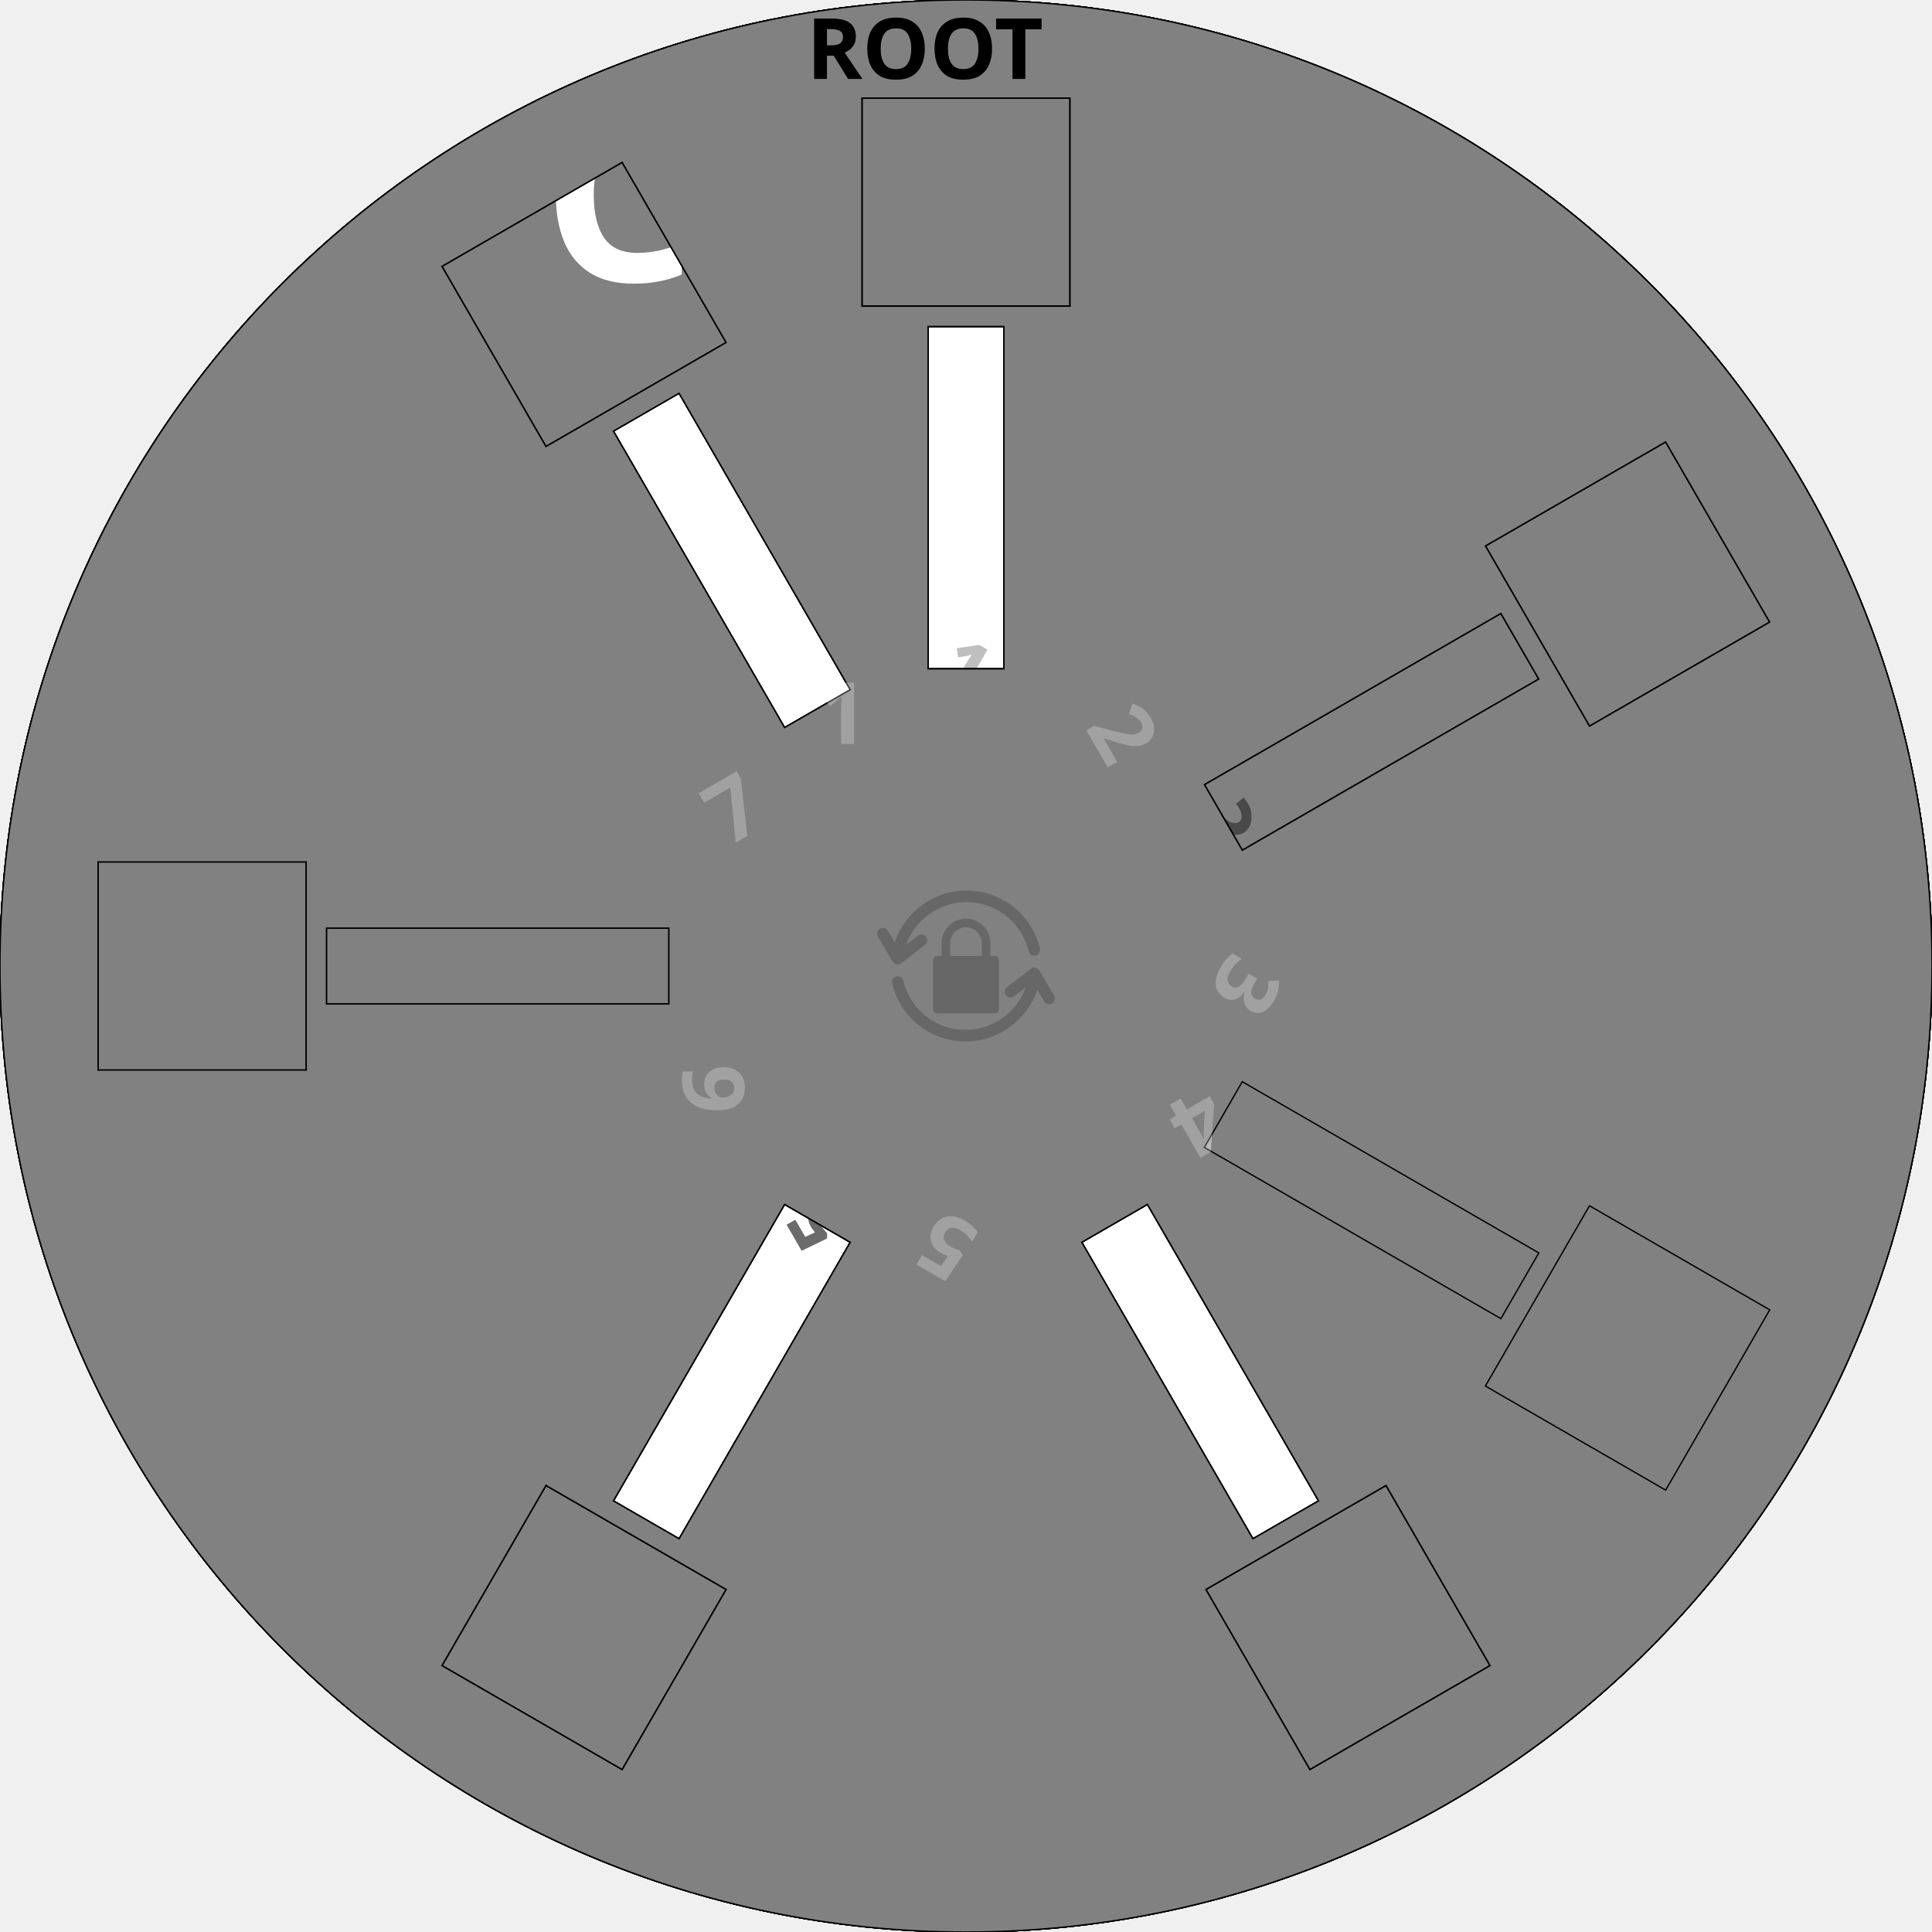
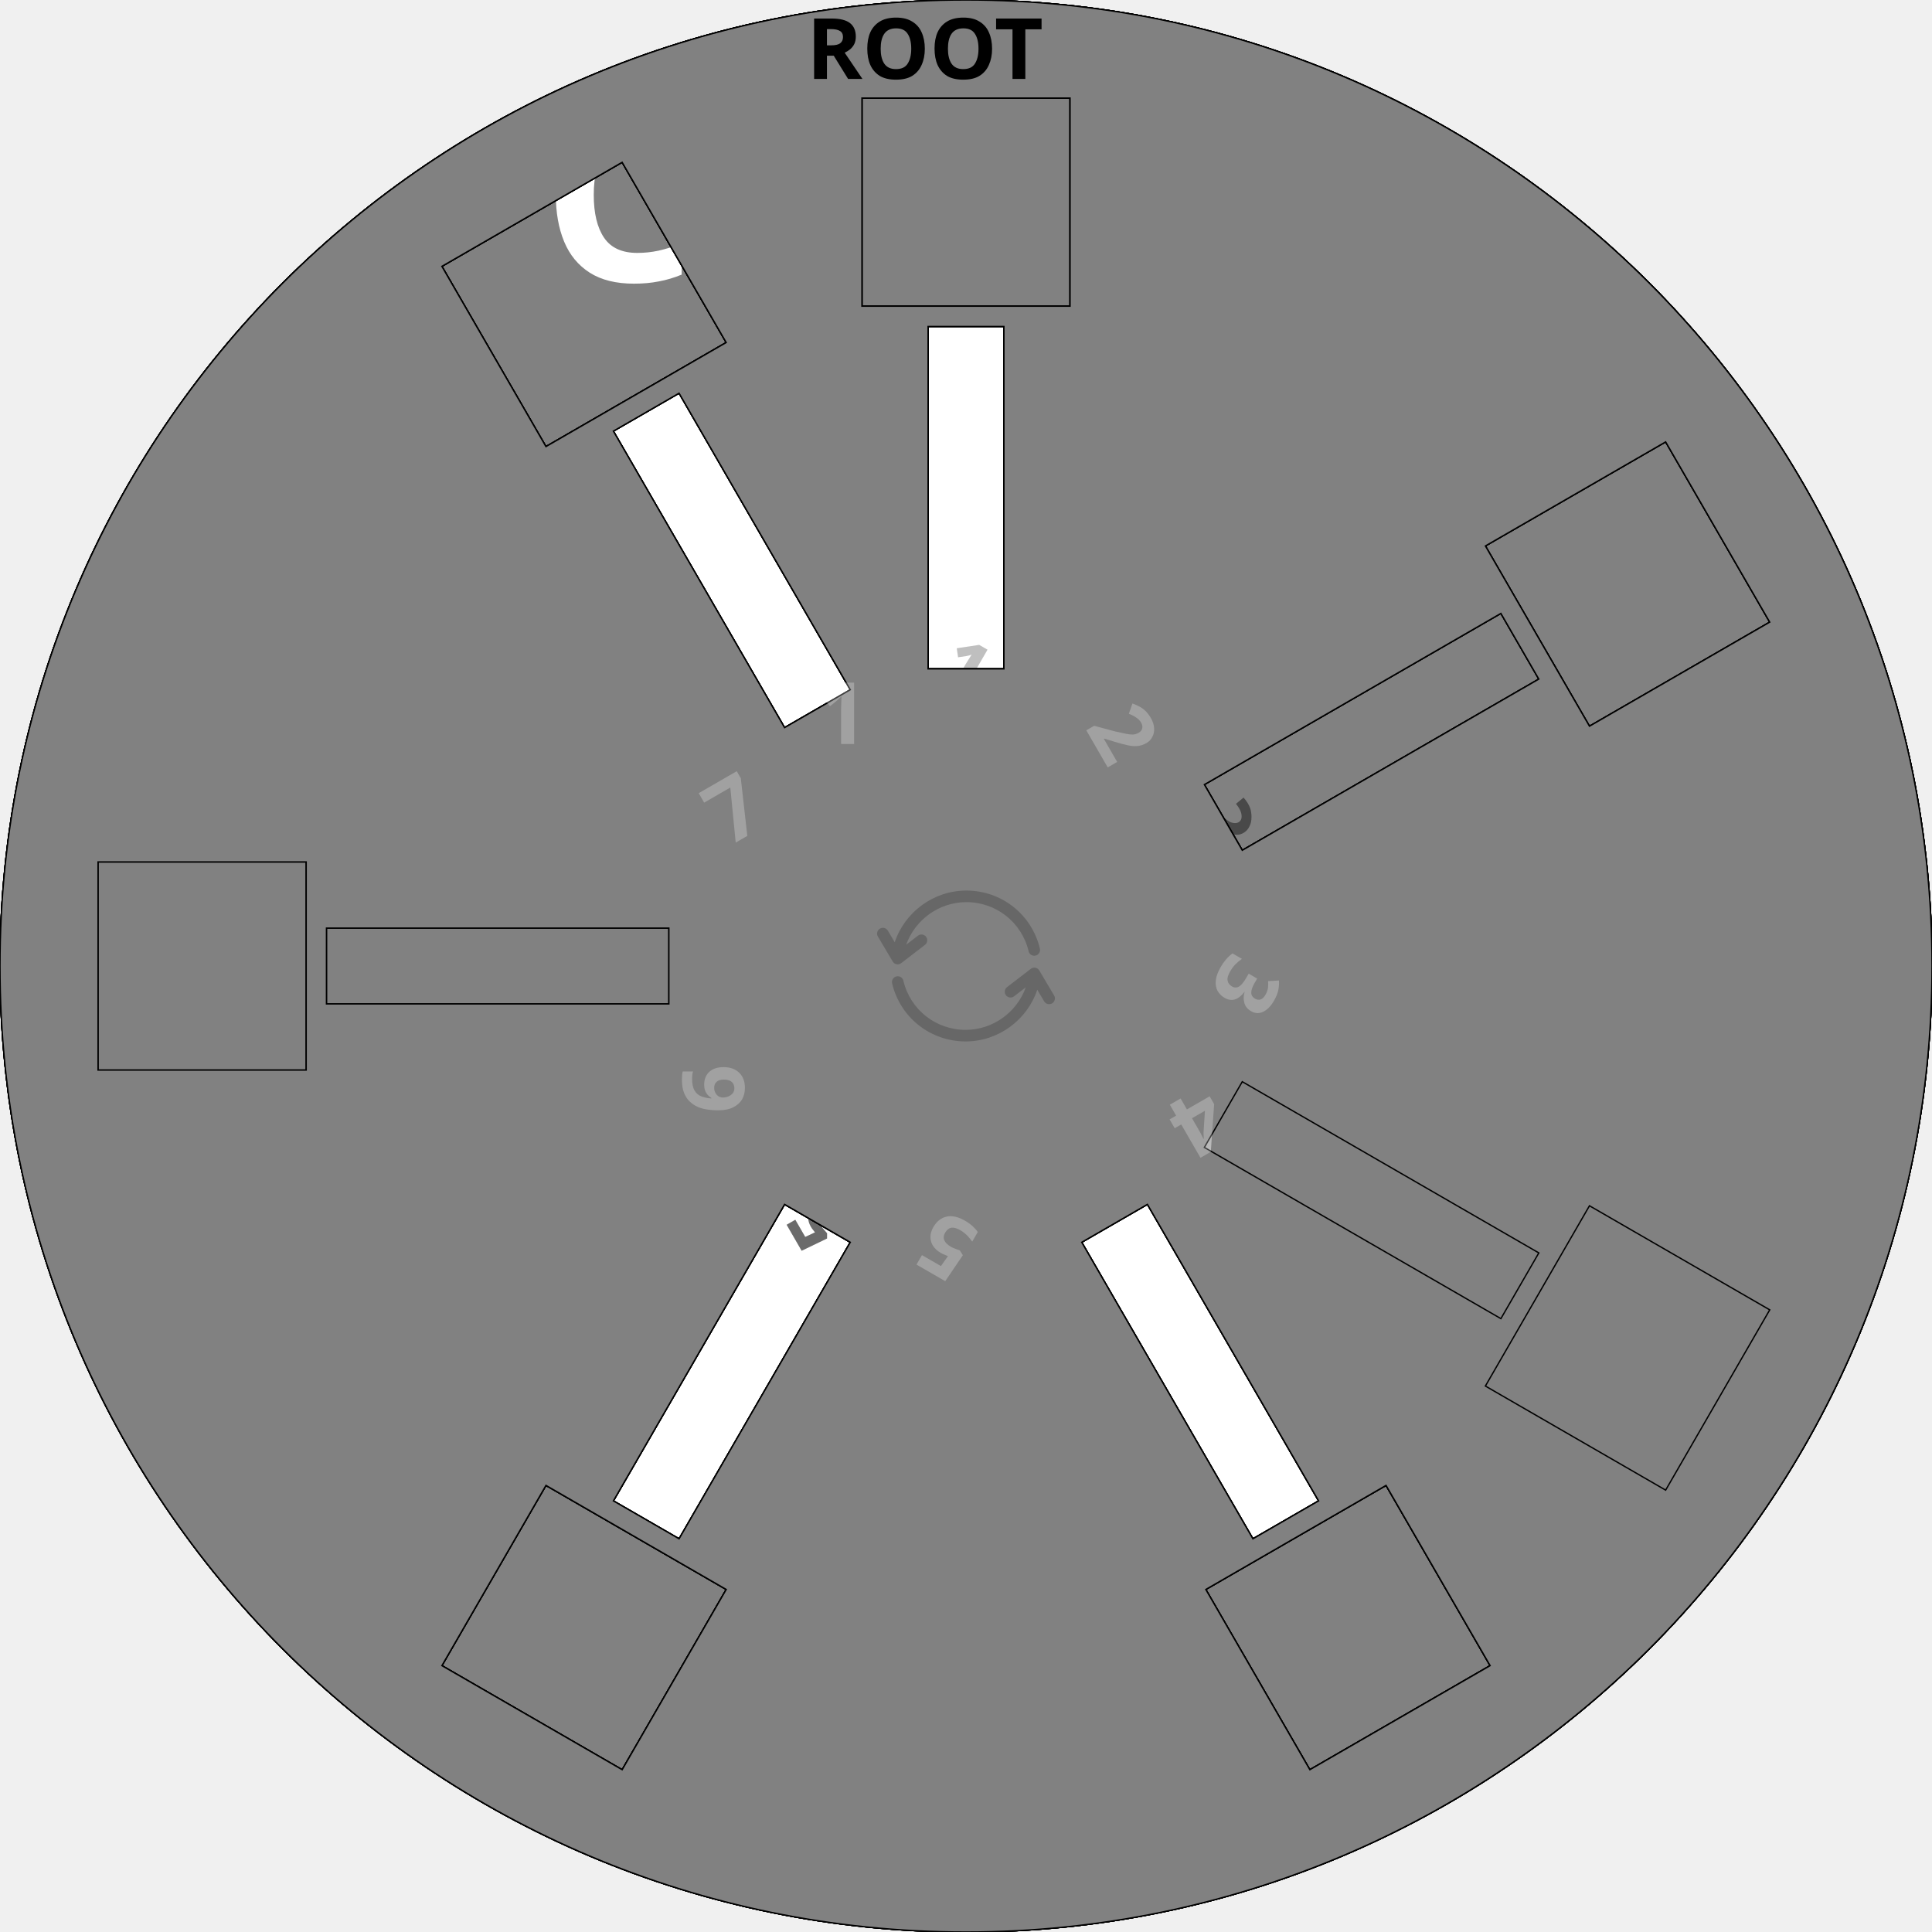
<svg xmlns="http://www.w3.org/2000/svg" width="158.75mm" height="158.75mm" viewBox="0 0 160 160" version="1.1" id="svg1">
  <defs id="defs1">
    <style>
        @keyframes touch_anim {
            0%   { opacity: 1; }
            100% { opacity: 0; }
        }
        .touchanim:hover{
            animation-name: touch_anim;
            animation-duration: 500ms;
        }
        #lockRotation{
-             transition: opacity 500ms;
+             transition: opacity 500ms, transform 500ms;
        }
     </style>
  </defs>
  <g id="noteCircle" transform="translate(80, 80)" style="display:inline">
    <g id="noteCircle_base" style="display:inline">
      <circle id="circle1" cx="0" cy="0" r="80" style="fill:#818181;fill-opacity:1;stroke:#000000;stroke-width:0.11" />
      <g id="note_names">
        <g id="note1">
          <rect style="fill:#ffffff;fill-opacity:1;stroke:#ffffff;stroke-width:0.1;stroke-opacity:1" id="rect1" width="6.283" height="28.358" x="-3.142" y="-52.964" />
          <text xml:space="preserve" style="font-weight:bold;font-size:20px;line-height:10px;font-family:'Book Antiqua';text-align:center;text-anchor:middle;opacity:1;fill:#ffffff;fill-opacity:1;stroke-width:0.3" x="-0.118" y="-56.714" id="text1">
            <tspan id="tspan3" style="font-style:normal;font-variant:normal;font-weight:bold;font-stretch:normal;font-size:20.161px;font-family:'Book Antiqua';-inkscape-font-specification:'Book Antiqua, Bold';font-variant-ligatures:none;font-variant-caps:normal;font-variant-numeric:normal;font-variant-east-asian:normal;fill:#ffffff;fill-opacity:1;stroke-width:0.265;stroke-dasharray:none" x="-0.118" y="-56.714">C</tspan>
          </text>
        </g>
        <g id="note2" transform="rotate(30)">
          <rect style="fill:#000000;fill-opacity:1;stroke:#000000;stroke-width:0.1;stroke-opacity:1" id="rect2" width="6.283" height="28.358" x="-3.142" y="-52.964" />
          <text xml:space="preserve" style="font-weight:bold;font-size:8.5px;line-height:10px;font-family:'Book Antiqua';text-align:center;text-anchor:middle;opacity:1;fill:#000000;fill-opacity:1;stroke-width:0.3" x="0.461" y="-65.768" id="text2">
            <tspan id="tspan31" x="0.461" y="-65.768">C♯</tspan>
            <tspan id="tspan30" x="0.461" y="-55.255">D♭</tspan>
          </text>
        </g>
        <g id="note3" transform="rotate(60)">
          <rect style="fill:#ffffff;fill-opacity:1;stroke:#ffffff;stroke-width:0.1;stroke-opacity:1" id="rect3" width="6.283" height="28.358" x="-3.142" y="-52.964" />
          <text xml:space="preserve" style="font-weight:bold;font-size:20px;line-height:10px;font-family:'Book Antiqua';text-align:center;text-anchor:middle;opacity:1;fill:#ffffff;fill-opacity:1;stroke-width:0.3" x="-0.118" y="-56.714" id="text3">
            <tspan id="tspan33" style="font-style:normal;font-variant:normal;font-weight:bold;font-stretch:normal;font-size:20.161px;font-family:'Book Antiqua';-inkscape-font-specification:'Book Antiqua, Bold';font-variant-ligatures:none;font-variant-caps:normal;font-variant-numeric:normal;font-variant-east-asian:normal;fill:#ffffff;fill-opacity:1;stroke-width:0.265;stroke-dasharray:none" x="-0.118" y="-56.714">D</tspan>
          </text>
        </g>
        <g id="note4" transform="rotate(90)">
          <rect style="fill:#000000;fill-opacity:1;stroke:#000000;stroke-width:0.1;stroke-opacity:1" id="rect4" width="6.283" height="28.358" x="-3.142" y="-52.964" />
          <text xml:space="preserve" style="font-weight:bold;font-size:8.5px;line-height:10px;font-family:'Book Antiqua';text-align:center;text-anchor:middle;opacity:1;fill:#000000;fill-opacity:1;stroke-width:0.3" x="0.461" y="-65.768" id="text4">
            <tspan id="tspan34" x="0.461" y="-65.768">D♯</tspan>
            <tspan id="tspan35" x="0.461" y="-55.255">E♭</tspan>
          </text>
        </g>
        <g id="note5" transform="rotate(120)">
          <rect style="fill:#ffffff;fill-opacity:1;stroke:#ffffff;stroke-width:0.1;stroke-opacity:1" id="rect5" width="6.283" height="28.358" x="-3.142" y="-52.964" />
          <text xml:space="preserve" style="font-weight:bold;font-size:20px;line-height:10px;font-family:'Book Antiqua';text-align:center;text-anchor:middle;opacity:1;fill:#ffffff;fill-opacity:1;stroke-width:0.3" x="-0.118" y="-56.714" id="text5">
            <tspan id="tspan37" style="font-style:normal;font-variant:normal;font-weight:bold;font-stretch:normal;font-size:20.161px;font-family:'Book Antiqua';-inkscape-font-specification:'Book Antiqua, Bold';font-variant-ligatures:none;font-variant-caps:normal;font-variant-numeric:normal;font-variant-east-asian:normal;fill:#ffffff;fill-opacity:1;stroke-width:0.265;stroke-dasharray:none" x="-0.118" y="-56.714">E</tspan>
          </text>
        </g>
        <g id="note6" transform="rotate(150)">
          <rect style="fill:#ffffff;fill-opacity:1;stroke:#ffffff;stroke-width:0.1;stroke-opacity:1" id="rect6" width="6.283" height="28.358" x="-3.142" y="-52.964" />
          <text xml:space="preserve" style="font-weight:bold;font-size:20px;line-height:10px;font-family:'Book Antiqua';text-align:center;text-anchor:middle;opacity:1;fill:#ffffff;fill-opacity:1;stroke-width:0.3" x="-0.118" y="-56.714" id="text6">
            <tspan id="tspan48" x="-0.118" y="-56.714">F</tspan>
          </text>
        </g>
        <g id="note7" transform="scale(-1)">
          <rect style="fill:#000000;fill-opacity:1;stroke:#000000;stroke-width:0.1;stroke-opacity:1" id="rect7" width="6.283" height="28.358" x="-3.142" y="-52.964" />
          <text xml:space="preserve" style="font-weight:bold;font-size:8.5px;line-height:10px;font-family:'Book Antiqua';text-align:center;text-anchor:middle;opacity:1;fill:#000000;fill-opacity:1;stroke-width:0.3" x="0.461" y="-65.768" id="text7">
            <tspan id="tspan38" x="0.461" y="-65.768">F♯</tspan>
            <tspan id="tspan39" x="0.461" y="-55.255">G♭</tspan>
          </text>
        </g>
        <g id="note8" transform="rotate(-150)">
          <rect style="fill:#ffffff;fill-opacity:1;stroke:#ffffff;stroke-width:0.1;stroke-opacity:1" id="rect8" width="6.283" height="28.358" x="-3.142" y="-52.964" />
          <text xml:space="preserve" style="font-weight:bold;font-size:20px;line-height:10px;font-family:'Book Antiqua';text-align:center;text-anchor:middle;opacity:1;fill:#ffffff;fill-opacity:1;stroke-width:0.3" x="-0.118" y="-56.714" id="text8">
            <tspan id="tspan41" style="font-style:normal;font-variant:normal;font-weight:bold;font-stretch:normal;font-size:20.161px;font-family:'Book Antiqua';-inkscape-font-specification:'Book Antiqua, Bold';font-variant-ligatures:none;font-variant-caps:normal;font-variant-numeric:normal;font-variant-east-asian:normal;fill:#ffffff;fill-opacity:1;stroke-width:0.265;stroke-dasharray:none" x="-0.118" y="-56.714">G</tspan>
          </text>
        </g>
        <g id="note9" transform="rotate(-120)">
          <rect style="fill:#000000;fill-opacity:1;stroke:#000000;stroke-width:0.1;stroke-opacity:1" id="rect9" width="6.283" height="28.358" x="-3.142" y="-52.964" />
          <text xml:space="preserve" style="font-weight:bold;font-size:8.5px;line-height:10px;font-family:'Book Antiqua';text-align:center;text-anchor:middle;opacity:1;fill:#000000;fill-opacity:1;stroke-width:0.3" x="0.461" y="-65.768" id="text9">
            <tspan id="tspan42" x="0.461" y="-65.768">G♯</tspan>
            <tspan id="tspan43" x="0.461" y="-55.255">A♭</tspan>
          </text>
        </g>
        <g id="note10" transform="rotate(-90)">
          <rect style="fill:#ffffff;fill-opacity:1;stroke:#ffffff;stroke-width:0.1;stroke-opacity:1" id="rect10" width="6.283" height="28.358" x="-3.142" y="-52.964" />
          <text xml:space="preserve" style="font-weight:bold;font-size:20px;line-height:10px;font-family:'Book Antiqua';text-align:center;text-anchor:middle;opacity:1;fill:#ffffff;fill-opacity:1;stroke-width:0.3" x="-0.118" y="-56.714" id="text10">
            <tspan id="tspan44" style="font-style:normal;font-variant:normal;font-weight:bold;font-stretch:normal;font-size:20.161px;font-family:'Book Antiqua';-inkscape-font-specification:'Book Antiqua, Bold';font-variant-ligatures:none;font-variant-caps:normal;font-variant-numeric:normal;font-variant-east-asian:normal;fill:#ffffff;fill-opacity:1;stroke-width:0.265;stroke-dasharray:none" x="-0.118" y="-56.714">A</tspan>
          </text>
        </g>
        <g id="note11" transform="rotate(-60)">
          <rect style="fill:#000000;fill-opacity:1;stroke:#000000;stroke-width:0.1;stroke-opacity:1" id="rect11" width="6.283" height="28.358" x="-3.142" y="-52.964" />
          <text xml:space="preserve" style="font-weight:bold;font-size:8.5px;line-height:10px;font-family:'Book Antiqua';text-align:center;text-anchor:middle;opacity:1;fill:#000000;fill-opacity:1;stroke-width:0.3" x="0.461" y="-65.768" id="text11">
            <tspan id="tspan45" x="0.461" y="-65.768">A♯</tspan>
            <tspan id="tspan46" x="0.461" y="-55.255">B♭</tspan>
          </text>
        </g>
        <g id="note12" transform="rotate(-30)" style="mix-blend-mode:normal">
          <rect style="fill:#ffffff;fill-opacity:1;stroke:#ffffff;stroke-width:0.1;stroke-opacity:1" id="rect12" width="6.283" height="28.358" x="-3.142" y="-52.964" />
          <text xml:space="preserve" style="font-weight:bold;font-size:20px;line-height:10px;font-family:'Book Antiqua';text-align:center;text-anchor:middle;opacity:1;fill:#ffffff;fill-opacity:1;stroke-width:0.3" x="-0.118" y="-56.714" id="text12">
            <tspan id="tspan47" style="font-style:normal;font-variant:normal;font-weight:bold;font-stretch:normal;font-size:20.161px;font-family:'Book Antiqua';-inkscape-font-specification:'Book Antiqua, Bold';font-variant-ligatures:none;font-variant-caps:normal;font-variant-numeric:normal;font-variant-east-asian:normal;fill:#ffffff;fill-opacity:1;stroke-width:0.265;stroke-dasharray:none" x="-0.118" y="-56.714">B</tspan>
          </text>
        </g>
      </g>
    </g>
    <g id="touch" style="display:inline;opacity:1;mix-blend-mode:normal">
      <rect class="touchanim" style="opacity:0;fill:#000000;fill-opacity:0.2;stroke:#000000;stroke-width:0.098;stroke-opacity:1" id="touch12" width="8.5" height="47" x="-8.5" y="-72" />
      <rect class="touchanim" style="fill:#000000;fill-opacity:0.2;stroke:#000000;stroke-width:0.142;stroke-opacity:1;opacity:0" id="touch00" width="8.5" height="47" x="0" y="-72" />
      <rect class="touchanim" style="fill:#000000;fill-opacity:0.2;stroke:#000000;stroke-width:0.142;stroke-opacity:1;opacity:0" id="touch01" width="17" height="47" x="-8.62" y="-71.883" transform="rotate(30)" />
      <rect class="touchanim" style="fill:#000000;fill-opacity:0.2;stroke:#000000;stroke-width:0.142;stroke-opacity:1;opacity:0" id="touch02" width="17" height="47" x="-8.62" y="-71.883" transform="rotate(60)" />
      <rect class="touchanim" style="fill:#000000;fill-opacity:0.2;stroke:#000000;stroke-width:0.142;stroke-opacity:1;opacity:0" id="touch03" width="17" height="47" x="-8.62" y="-71.882" transform="rotate(90)" />
      <rect class="touchanim" style="fill:#000000;fill-opacity:0.2;stroke:#000000;stroke-width:0.142;stroke-opacity:1;opacity:0" id="touch04" width="17" height="47" x="-8.62" y="-71.882" transform="rotate(120)" />
      <rect class="touchanim" style="fill:#000000;fill-opacity:0.2;stroke:#000000;stroke-width:0.142;stroke-opacity:1;opacity:0" id="touch05" width="17" height="47" x="-8.62" y="-71.882" transform="rotate(150)" />
      <rect class="touchanim" style="fill:#000000;fill-opacity:0.2;stroke:#000000;stroke-width:0.142;stroke-opacity:1;opacity:0" id="touch06" width="17" height="47" x="-8.62" y="-71.882" transform="scale(-1)" />
      <rect class="touchanim" style="fill:#000000;fill-opacity:0.2;stroke:#000000;stroke-width:0.142;stroke-opacity:1;opacity:0" id="touch07" width="17" height="47" x="-8.62" y="-71.882" transform="rotate(-150)" />
      <rect class="touchanim" style="fill:#000000;fill-opacity:0.2;stroke:#000000;stroke-width:0.142;stroke-opacity:1;opacity:0" id="touch08" width="17" height="47" x="-8.62" y="-71.882" transform="rotate(-120)" />
      <rect class="touchanim" style="fill:#000000;fill-opacity:0.2;stroke:#000000;stroke-width:0.142;stroke-opacity:1;opacity:0" id="touch09" width="17" height="47" x="-8.62" y="-71.882" transform="rotate(-90)" />
      <rect class="touchanim" style="fill:#000000;fill-opacity:0.2;stroke:#000000;stroke-width:0.142;stroke-opacity:1;opacity:0" id="touch10" width="17" height="47" x="-8.62" y="-71.883" transform="rotate(-60)" />
      <rect class="touchanim" style="fill:#000000;fill-opacity:0.2;stroke:#000000;stroke-width:0.142;stroke-opacity:1;opacity:0" id="touch11" width="17" height="47" x="-8.62" y="-71.883" transform="rotate(-30)" />
    </g>
    <g id="allModes" style="display:inline">
      <g id="doubleHarmonic" style="display:inline">
        <path id="doubleHarmonicCircle" style="display:inline;fill:#818181;fill-opacity:1;stroke:#000000;stroke-width:0.11" d="M 0,-80 A 80,80 0 0 0 -80,0 80,80 0 0 0 0,80 80,80 0 0 0 80,0 80,80 0 0 0 0,-80 Z m -8.62,8.117 h 17.239 v 17.239 h -17.239 z m 37.096,5.321 14.93,8.62 -8.62,14.929 -14.929,-8.62 z m -56.953,5.16e-4 8.619,14.929 -14.929,8.62 -8.62,-14.93 z m 25.335,13.598 h 6.283 v 28.357 h -6.283 z m -20.62,5.525 14.179,24.559 -5.442,3.141 -14.179,-24.558 z m 47.523,0 5.442,3.142 -14.179,24.558 -5.442,-3.141 z m -46.642,57.021 3.141,5.442 -24.558,14.179 -3.142,-5.442 z m 45.761,0 24.559,14.179 -3.142,5.442 -24.558,-14.179 z m -37.904,10.156 5.442,3.141 -14.179,24.559 -5.442,-3.142 z m 30.048,0 14.179,24.558 L 23.761,47.439 9.582,22.88 Z M 51.633,19.856 66.562,28.476 57.942,43.405 43.013,34.786 Z m -103.264,10e-4 8.62,14.929 -14.929,8.62 -8.62,-14.929 z m 16.846,23.155 14.929,8.62 -8.619,14.929 -14.93,-8.619 z m 69.572,0 8.62,14.929 -14.93,8.62 -8.619,-14.929 z" />
        <g id="doubleHarmonicIntervals" style="display:inline;opacity:0.25">
          <text xml:space="preserve" style="font-weight:bold;font-size:7.111px;line-height:1.25;font-family:'Book Antiqua';-inkscape-font-specification:'Book Antiqua, Bold';font-variant-ligatures:none;text-align:center;text-anchor:middle;display:inline;fill:#ffffff;fill-opacity:1;stroke-width:0.267" x="0" y="-18.386" id="text77">
            <tspan style="font-size:7.111px;fill:#ffffff;fill-opacity:1;stroke-width:0.267" x="0" y="-18.386" id="tspan77">1</tspan>
          </text>
          <text xml:space="preserve" style="font-weight:bold;font-size:7.111px;line-height:1.25;font-family:'Book Antiqua';-inkscape-font-specification:'Book Antiqua, Bold';font-variant-ligatures:none;text-align:center;text-anchor:middle;display:inline;fill:#ffffff;fill-opacity:1;stroke-width:0.267" x="0" y="-18.386" id="text79" transform="rotate(150)">
            <tspan style="font-size:7.111px;fill:#ffffff;fill-opacity:1;stroke-width:0.267" x="0" y="-18.386" id="tspan79">4</tspan>
          </text>
          <text xml:space="preserve" style="font-weight:bold;font-size:7.111px;line-height:1.25;font-family:'Book Antiqua';-inkscape-font-specification:'Book Antiqua, Bold';font-variant-ligatures:none;text-align:center;text-anchor:middle;display:inline;fill:#ffffff;fill-opacity:1;stroke-width:0.267" x="0" y="-18.386" id="text80" transform="rotate(-150)">
            <tspan style="font-size:7.111px;fill:#ffffff;fill-opacity:1;stroke-width:0.267" x="0" y="-18.386" id="tspan80">5</tspan>
          </text>
          <text xml:space="preserve" style="font-weight:bold;font-size:7.111px;line-height:1.25;font-family:'Book Antiqua';-inkscape-font-specification:'Book Antiqua, Bold';font-variant-ligatures:none;text-align:center;text-anchor:middle;display:inline;fill:#ffffff;fill-opacity:1;stroke-width:0.267" x="0" y="-18.386" id="text81" transform="rotate(-30)">
            <tspan style="font-size:7.111px;fill:#ffffff;fill-opacity:1;stroke-width:0.267" x="0" y="-18.386" id="tspan81">7</tspan>
          </text>
          <text xml:space="preserve" style="font-weight:bold;font-size:6.4px;line-height:1;font-family:'Book Antiqua';-inkscape-font-specification:'Book Antiqua, Bold';font-variant-ligatures:none;text-align:center;text-anchor:middle;display:inline;fill:#000000;fill-opacity:1;stroke-width:0.267" x="0" y="-19" id="text83" transform="rotate(-120)">
            <tspan style="font-size:6.4px;line-height:1;fill:#000000;fill-opacity:1;stroke-width:0.267" x="0" y="-19" id="tspan82">5♯</tspan>
            <tspan style="font-size:6.4px;line-height:1;fill:#000000;fill-opacity:1;stroke-width:0.267" x="4.1094609e-08" y="-12.214" id="tspan83">♭6</tspan>
          </text>
          <text xml:space="preserve" style="font-weight:bold;font-size:7.111px;line-height:1.25;font-family:'Book Antiqua';-inkscape-font-specification:'Book Antiqua, Bold';font-variant-ligatures:none;text-align:center;text-anchor:middle;display:inline;fill:#ffffff;fill-opacity:1;stroke-width:0.267" x="0" y="-18.386" id="text84" transform="rotate(120)">
            <tspan style="font-size:7.111px;fill:#ffffff;fill-opacity:1;stroke-width:0.267" x="0" y="-18.386" id="tspan84">3</tspan>
          </text>
          <text xml:space="preserve" style="font-weight:bold;font-size:6.4px;line-height:1;font-family:'Book Antiqua';-inkscape-font-specification:'Book Antiqua, Bold';font-variant-ligatures:none;text-align:center;text-anchor:middle;display:inline;fill:#000000;fill-opacity:1;stroke-width:0.267" x="0" y="-19" id="text87" transform="rotate(30)">
            <tspan style="font-size:6.4px;line-height:1;fill:#000000;fill-opacity:1;stroke-width:0.267" x="0" y="-19" id="tspan86">1♯</tspan>
            <tspan style="font-size:6.4px;line-height:1;fill:#000000;fill-opacity:1;stroke-width:0.267" x="4.1094609e-08" y="-12.214" id="tspan87">♭2</tspan>
          </text>
        </g>
      </g>
      <g id="harmonicMajor" style="display:inline">
        <path id="harmonicMajorCircle" style="display:inline;fill:#818181;fill-opacity:1;stroke:#000000;stroke-width:0.11" d="M 0,-80 A 80,80 0 0 0 -80,0 80,80 0 0 0 0,80 80,80 0 0 0 80,0 80,80 0 0 0 0,-80 Z m -8.62,8.117 h 17.239 v 17.239 h -17.239 z m -19.857,5.321 8.619,14.929 -14.929,8.62 -8.62,-14.93 z m 25.335,13.598 h 6.283 v 28.357 h -6.283 z m -20.62,5.525 14.179,24.559 -5.442,3.141 -14.179,-24.558 z m 81.704,4.032 8.62,14.929 -14.929,8.62 -8.62,-14.929 z m -13.645,14.204 3.142,5.442 -24.559,14.179 -3.141,-5.442 z m -67.177,38.785 3.141,5.442 -24.558,14.179 -3.142,-5.442 z m 45.761,0 24.559,14.179 -3.142,5.442 -24.558,-14.179 z m -37.904,10.156 5.442,3.141 -14.179,24.559 -5.442,-3.142 z m 30.048,0 14.179,24.558 L 23.761,47.439 9.582,22.88 Z M 51.633,19.856 66.562,28.476 57.942,43.405 43.013,34.786 Z m -103.264,10e-4 8.62,14.929 -14.929,8.62 -8.62,-14.929 z m 16.846,23.155 14.929,8.62 -8.619,14.929 -14.93,-8.619 z m 69.572,0 8.62,14.929 -14.93,8.62 -8.619,-14.929 z" />
        <g id="harmonicMajorIntervals" style="display:inline;opacity:0.25">
          <text xml:space="preserve" style="font-weight:bold;font-size:7.111px;line-height:1.25;font-family:'Book Antiqua';-inkscape-font-specification:'Book Antiqua, Bold';font-variant-ligatures:none;text-align:center;text-anchor:middle;display:inline;fill:#ffffff;fill-opacity:1;stroke-width:0.267" x="0" y="-18.386" id="text67">
            <tspan style="font-size:7.111px;fill:#ffffff;fill-opacity:1;stroke-width:0.267" x="0" y="-18.386" id="tspan67">1</tspan>
          </text>
          <text xml:space="preserve" style="font-weight:bold;font-size:7.111px;line-height:1.25;font-family:'Book Antiqua';-inkscape-font-specification:'Book Antiqua, Bold';font-variant-ligatures:none;text-align:center;text-anchor:middle;display:inline;fill:#ffffff;fill-opacity:1;stroke-width:0.267" x="0" y="-18.386" id="text68" transform="rotate(60)">
            <tspan style="font-size:7.111px;fill:#ffffff;fill-opacity:1;stroke-width:0.267" x="0" y="-18.386" id="tspan68">2</tspan>
          </text>
          <text xml:space="preserve" style="font-weight:bold;font-size:7.111px;line-height:1.25;font-family:'Book Antiqua';-inkscape-font-specification:'Book Antiqua, Bold';font-variant-ligatures:none;text-align:center;text-anchor:middle;display:inline;fill:#ffffff;fill-opacity:1;stroke-width:0.267" x="0" y="-18.386" id="text71" transform="rotate(150)">
            <tspan style="font-size:7.111px;fill:#ffffff;fill-opacity:1;stroke-width:0.267" x="0" y="-18.386" id="tspan71">4</tspan>
          </text>
          <text xml:space="preserve" style="font-weight:bold;font-size:7.111px;line-height:1.25;font-family:'Book Antiqua';-inkscape-font-specification:'Book Antiqua, Bold';font-variant-ligatures:none;text-align:center;text-anchor:middle;display:inline;fill:#ffffff;fill-opacity:1;stroke-width:0.267" x="0" y="-18.386" id="text72" transform="rotate(-150)">
            <tspan style="font-size:7.111px;fill:#ffffff;fill-opacity:1;stroke-width:0.267" x="0" y="-18.386" id="tspan72">5</tspan>
          </text>
          <text xml:space="preserve" style="font-weight:bold;font-size:7.111px;line-height:1.25;font-family:'Book Antiqua';-inkscape-font-specification:'Book Antiqua, Bold';font-variant-ligatures:none;text-align:center;text-anchor:middle;display:inline;fill:#ffffff;fill-opacity:1;stroke-width:0.267" x="0" y="-18.386" id="text73" transform="rotate(-30)">
            <tspan style="font-size:7.111px;fill:#ffffff;fill-opacity:1;stroke-width:0.267" x="0" y="-18.386" id="tspan73">7</tspan>
          </text>
          <text xml:space="preserve" style="font-weight:bold;font-size:6.4px;line-height:1;font-family:'Book Antiqua';-inkscape-font-specification:'Book Antiqua, Bold';font-variant-ligatures:none;text-align:center;text-anchor:middle;display:inline;fill:#000000;fill-opacity:1;stroke-width:0.267" x="0" y="-19" id="text75" transform="rotate(-120)">
            <tspan style="font-size:6.4px;line-height:1;fill:#000000;fill-opacity:1;stroke-width:0.267" x="0" y="-19" id="tspan74">5♯</tspan>
            <tspan style="font-size:6.4px;line-height:1;fill:#000000;fill-opacity:1;stroke-width:0.267" x="4.1094609e-08" y="-12.214" id="tspan75">♭6</tspan>
          </text>
          <text xml:space="preserve" style="font-weight:bold;font-size:7.111px;line-height:1.25;font-family:'Book Antiqua';-inkscape-font-specification:'Book Antiqua, Bold';font-variant-ligatures:none;text-align:center;text-anchor:middle;display:inline;fill:#ffffff;fill-opacity:1;stroke-width:0.267" x="0" y="-18.386" id="text76" transform="rotate(120)">
            <tspan style="font-size:7.111px;fill:#ffffff;fill-opacity:1;stroke-width:0.267" x="0" y="-18.386" id="tspan76">3</tspan>
          </text>
        </g>
      </g>
      <g id="harmonicMinor" style="display:inline">
        <path id="harmonicMinorCircle" style="display:inline;fill:#818181;fill-opacity:1;stroke:#000000;stroke-width:0.11" d="M 0,-80 A 80,80 0 0 0 -80,0 80,80 0 0 0 0,80 80,80 0 0 0 80,0 80,80 0 0 0 0,-80 Z m -8.62,8.117 h 17.239 v 17.239 h -17.239 z m -19.857,5.321 8.619,14.929 -14.929,8.62 -8.62,-14.93 z m 25.335,13.598 h 6.283 v 28.357 h -6.283 z m -20.62,5.525 14.179,24.559 -5.442,3.141 -14.179,-24.558 z m 81.704,4.032 8.62,14.929 -14.929,8.62 -8.62,-14.929 z m -13.645,14.204 3.142,5.442 -24.559,14.179 -3.141,-5.442 z M 54.643,-8.62 H 71.882 V 8.619 H 54.643 Z M 24.606,-3.141 H 52.964 V 3.141 H 24.606 Z m -47.487,12.724 3.141,5.442 -24.558,14.179 -3.142,-5.442 z m 7.856,10.156 5.442,3.141 -14.179,24.559 -5.442,-3.142 z m 30.048,0 14.179,24.558 L 23.761,47.439 9.582,22.88 Z m -66.656,0.118 8.62,14.929 -14.929,8.62 -8.62,-14.929 z m 16.846,23.155 14.929,8.62 -8.619,14.929 -14.93,-8.619 z m 69.572,0 8.62,14.929 -14.93,8.62 -8.619,-14.929 z" />
        <g id="harmonicMinorIntervals" style="display:inline;opacity:0.25">
          <text xml:space="preserve" style="font-weight:bold;font-size:7.111px;line-height:1.25;font-family:'Book Antiqua';-inkscape-font-specification:'Book Antiqua, Bold';font-variant-ligatures:none;text-align:center;text-anchor:middle;display:inline;fill:#ffffff;fill-opacity:1;stroke-width:0.267" x="0" y="-18.386" id="text57">
            <tspan style="font-size:7.111px;fill:#ffffff;fill-opacity:1;stroke-width:0.267" x="0" y="-18.386" id="tspan57">1</tspan>
          </text>
          <text xml:space="preserve" style="font-weight:bold;font-size:7.111px;line-height:1.25;font-family:'Book Antiqua';-inkscape-font-specification:'Book Antiqua, Bold';font-variant-ligatures:none;text-align:center;text-anchor:middle;display:inline;fill:#ffffff;fill-opacity:1;stroke-width:0.267" x="0" y="-18.386" id="text58" transform="rotate(60)">
            <tspan style="font-size:7.111px;fill:#ffffff;fill-opacity:1;stroke-width:0.267" x="0" y="-18.386" id="tspan58">2</tspan>
          </text>
          <text xml:space="preserve" style="font-weight:bold;font-size:6.4px;line-height:1;font-family:'Book Antiqua';-inkscape-font-specification:'Book Antiqua, Bold';font-variant-ligatures:none;text-align:center;text-anchor:middle;display:inline;fill:#000000;fill-opacity:1;stroke-width:0.267" x="0" y="-19" id="text60" transform="rotate(90)">
            <tspan style="font-size:6.4px;line-height:1;fill:#000000;fill-opacity:1;stroke-width:0.267" x="0" y="-19" id="tspan59">2♯</tspan>
            <tspan style="font-size:6.4px;line-height:1;fill:#000000;fill-opacity:1;stroke-width:0.267" x="4.1094609e-08" y="-12.214" id="tspan60">♭3</tspan>
          </text>
          <text xml:space="preserve" style="font-weight:bold;font-size:7.111px;line-height:1.25;font-family:'Book Antiqua';-inkscape-font-specification:'Book Antiqua, Bold';font-variant-ligatures:none;text-align:center;text-anchor:middle;display:inline;fill:#ffffff;fill-opacity:1;stroke-width:0.267" x="0" y="-18.386" id="text61" transform="rotate(150)">
            <tspan style="font-size:7.111px;fill:#ffffff;fill-opacity:1;stroke-width:0.267" x="0" y="-18.386" id="tspan61">4</tspan>
          </text>
          <text xml:space="preserve" style="font-weight:bold;font-size:7.111px;line-height:1.25;font-family:'Book Antiqua';-inkscape-font-specification:'Book Antiqua, Bold';font-variant-ligatures:none;text-align:center;text-anchor:middle;display:inline;fill:#ffffff;fill-opacity:1;stroke-width:0.267" x="0" y="-18.386" id="text62" transform="rotate(-150)">
            <tspan style="font-size:7.111px;fill:#ffffff;fill-opacity:1;stroke-width:0.267" x="0" y="-18.386" id="tspan62">5</tspan>
          </text>
          <text xml:space="preserve" style="font-weight:bold;font-size:7.111px;line-height:1.25;font-family:'Book Antiqua';-inkscape-font-specification:'Book Antiqua, Bold';font-variant-ligatures:none;text-align:center;text-anchor:middle;display:inline;fill:#ffffff;fill-opacity:1;stroke-width:0.267" x="0" y="-18.386" id="text64" transform="rotate(-30)">
            <tspan style="font-size:7.111px;fill:#ffffff;fill-opacity:1;stroke-width:0.267" x="0" y="-18.386" id="tspan64">7</tspan>
          </text>
          <text xml:space="preserve" style="font-weight:bold;font-size:6.4px;line-height:1;font-family:'Book Antiqua';-inkscape-font-specification:'Book Antiqua, Bold';font-variant-ligatures:none;text-align:center;text-anchor:middle;display:inline;fill:#000000;fill-opacity:1;stroke-width:0.267" x="0" y="-19" id="text66" transform="rotate(-120)">
            <tspan style="font-size:6.4px;line-height:1;fill:#000000;fill-opacity:1;stroke-width:0.267" x="0" y="-19" id="tspan65">5♯</tspan>
            <tspan style="font-size:6.4px;line-height:1;fill:#000000;fill-opacity:1;stroke-width:0.267" x="4.1094609e-08" y="-12.214" id="tspan66">♭6</tspan>
          </text>
        </g>
      </g>
      <g id="melodicMinor" style="display:inline">
        <path id="melodicMinorCircle" style="display:inline;fill:#818181;fill-opacity:1;stroke:#000000;stroke-width:0.11" d="M 0,-80 A 80,80 0 0 0 -80,0 80,80 0 0 0 0,80 80,80 0 0 0 80,0 80,80 0 0 0 0,-80 Z m -8.62,8.117 h 17.239 v 17.239 h -17.239 z m -19.857,5.321 8.619,14.929 -14.929,8.62 -8.62,-14.93 z m 25.335,13.598 h 6.283 v 28.357 h -6.283 z m -20.62,5.525 14.179,24.559 -5.442,3.141 -14.179,-24.558 z m 81.704,4.032 8.62,14.929 -14.929,8.62 -8.62,-14.929 z m -13.645,14.204 3.142,5.442 -24.559,14.179 -3.141,-5.442 z M 54.643,-8.62 H 71.882 V 8.619 H 54.643 Z m -126.526,0.001 h 17.239 V 8.62 h -17.239 z m 18.919,5.478 h 28.357 v 6.283 h -28.357 z m 77.57,0 H 52.964 V 3.141 H 24.606 Z m -39.63,22.88 5.442,3.141 -14.179,24.559 -5.442,-3.142 z m 30.048,0 14.179,24.558 L 23.761,47.439 9.582,22.88 Z m -49.81,23.274 14.929,8.62 -8.619,14.929 -14.93,-8.619 z m 69.572,0 8.62,14.929 -14.93,8.62 -8.619,-14.929 z" />
        <g id="melodicMinorIntervals" style="display:inline;opacity:0.25">
          <text xml:space="preserve" style="font-weight:bold;font-size:7.111px;line-height:1.25;font-family:'Book Antiqua';-inkscape-font-specification:'Book Antiqua, Bold';font-variant-ligatures:none;text-align:center;text-anchor:middle;display:inline;fill:#ffffff;fill-opacity:1;stroke-width:0.267" x="0" y="-18.386" id="text29">
            <tspan style="font-size:7.111px;fill:#ffffff;fill-opacity:1;stroke-width:0.267" x="0" y="-18.386" id="tspan29">1</tspan>
          </text>
          <text xml:space="preserve" style="font-weight:bold;font-size:7.111px;line-height:1.25;font-family:'Book Antiqua';-inkscape-font-specification:'Book Antiqua, Bold';font-variant-ligatures:none;text-align:center;text-anchor:middle;display:inline;fill:#ffffff;fill-opacity:1;stroke-width:0.267" x="0" y="-18.386" id="text32" transform="rotate(60)">
            <tspan style="font-size:7.111px;fill:#ffffff;fill-opacity:1;stroke-width:0.267" x="0" y="-18.386" id="tspan32">2</tspan>
          </text>
          <text xml:space="preserve" style="font-weight:bold;font-size:6.4px;line-height:1;font-family:'Book Antiqua';-inkscape-font-specification:'Book Antiqua, Bold';font-variant-ligatures:none;text-align:center;text-anchor:middle;display:inline;fill:#000000;fill-opacity:1;stroke-width:0.267" x="0" y="-19" id="text36" transform="rotate(90)">
            <tspan style="font-size:6.4px;line-height:1;fill:#000000;fill-opacity:1;stroke-width:0.267" x="0" y="-19" id="tspan55">2♯</tspan>
            <tspan style="font-size:6.4px;line-height:1;fill:#000000;fill-opacity:1;stroke-width:0.267" x="4.1094609e-08" y="-12.214" id="tspan56">♭3</tspan>
          </text>
          <text xml:space="preserve" style="font-weight:bold;font-size:7.111px;line-height:1.25;font-family:'Book Antiqua';-inkscape-font-specification:'Book Antiqua, Bold';font-variant-ligatures:none;text-align:center;text-anchor:middle;display:inline;fill:#ffffff;fill-opacity:1;stroke-width:0.267" x="0" y="-18.386" id="text40" transform="rotate(150)">
            <tspan style="font-size:7.111px;fill:#ffffff;fill-opacity:1;stroke-width:0.267" x="0" y="-18.386" id="tspan40">4</tspan>
          </text>
          <text xml:space="preserve" style="font-weight:bold;font-size:7.111px;line-height:1.25;font-family:'Book Antiqua';-inkscape-font-specification:'Book Antiqua, Bold';font-variant-ligatures:none;text-align:center;text-anchor:middle;display:inline;fill:#ffffff;fill-opacity:1;stroke-width:0.267" x="0" y="-18.386" id="text49" transform="rotate(-150)">
            <tspan style="font-size:7.111px;fill:#ffffff;fill-opacity:1;stroke-width:0.267" x="0" y="-18.386" id="tspan49">5</tspan>
          </text>
          <text xml:space="preserve" style="font-weight:bold;font-size:7.111px;line-height:1.25;font-family:'Book Antiqua';-inkscape-font-specification:'Book Antiqua, Bold';font-variant-ligatures:none;text-align:center;text-anchor:middle;display:inline;fill:#ffffff;fill-opacity:1;stroke-width:0.267" x="0" y="-18.386" id="text50" transform="rotate(-90)">
            <tspan style="font-size:7.111px;fill:#ffffff;fill-opacity:1;stroke-width:0.267" x="0" y="-18.386" id="tspan50">6</tspan>
          </text>
          <text xml:space="preserve" style="font-weight:bold;font-size:7.111px;line-height:1.25;font-family:'Book Antiqua';-inkscape-font-specification:'Book Antiqua, Bold';font-variant-ligatures:none;text-align:center;text-anchor:middle;display:inline;fill:#ffffff;fill-opacity:1;stroke-width:0.267" x="0" y="-18.386" id="text51" transform="rotate(-30)">
            <tspan style="font-size:7.111px;fill:#ffffff;fill-opacity:1;stroke-width:0.267" x="0" y="-18.386" id="tspan51">7</tspan>
          </text>
        </g>
      </g>
      <g id="major" style="display:inline">
        <path id="majorCircle" style="display:inline;fill:#818181;fill-opacity:1;stroke:#000000;stroke-width:0.11" d="M 0,-80 A 80,80 0 0 0 -80,0 80,80 0 0 0 0,80 80,80 0 0 0 80,0 80,80 0 0 0 0,-80 Z m -8.62,8.117 h 17.239 v 17.239 h -17.239 z m -19.857,5.321 8.619,14.929 -14.929,8.62 -8.62,-14.93 z m 25.335,13.598 h 6.283 v 28.357 h -6.283 z m -20.62,5.525 14.179,24.559 -5.442,3.141 -14.179,-24.558 z m 81.704,4.032 8.62,14.929 -14.929,8.62 -8.62,-14.929 z m -13.645,14.204 3.142,5.442 -24.559,14.179 -3.141,-5.442 z M -71.882,-8.619 h 17.239 V 8.62 h -17.239 z m 18.919,5.478 H -24.606 V 3.141 H -52.964 Z M 22.88,9.582 47.439,23.761 44.297,29.203 19.739,15.024 Z m -37.904,10.156 5.442,3.141 -14.179,24.559 -5.442,-3.142 z m 30.048,0 14.179,24.558 L 23.761,47.439 9.582,22.88 Z M 51.633,19.856 66.562,28.476 57.942,43.405 43.013,34.786 Z m -86.418,23.156 14.929,8.62 -8.619,14.929 -14.93,-8.619 z m 69.572,0 8.62,14.929 -14.93,8.62 -8.619,-14.929 z" />
        <g id="majorIntervals" style="display:inline;opacity:0.25">
          <text xml:space="preserve" style="font-weight:bold;font-size:7.111px;line-height:1.25;font-family:'Book Antiqua';-inkscape-font-specification:'Book Antiqua, Bold';font-variant-ligatures:none;text-align:center;text-anchor:middle;display:inline;fill:#ffffff;fill-opacity:1;stroke-width:0.267" x="0" y="-18.386" id="text13">
            <tspan style="font-size:7.111px;fill:#ffffff;fill-opacity:1;stroke-width:0.267" x="0" y="-18.386" id="tspan13">1</tspan>
          </text>
          <text xml:space="preserve" style="font-weight:bold;font-size:7.111px;line-height:1.25;font-family:'Book Antiqua';-inkscape-font-specification:'Book Antiqua, Bold';font-variant-ligatures:none;text-align:center;text-anchor:middle;display:inline;fill:#ffffff;fill-opacity:1;stroke-width:0.267" x="0" y="-18.386" id="text17" transform="rotate(60)">
            <tspan style="font-size:7.111px;fill:#ffffff;fill-opacity:1;stroke-width:0.267" x="0" y="-18.386" id="tspan17">2</tspan>
          </text>
          <text xml:space="preserve" style="font-weight:bold;font-size:7.111px;line-height:1.25;font-family:'Book Antiqua';-inkscape-font-specification:'Book Antiqua, Bold';font-variant-ligatures:none;text-align:center;text-anchor:middle;display:inline;fill:#ffffff;fill-opacity:1;stroke-width:0.267" x="0" y="-18.386" id="text18" transform="rotate(120)">
            <tspan style="font-size:7.111px;fill:#ffffff;fill-opacity:1;stroke-width:0.267" x="0" y="-18.386" id="tspan18">3</tspan>
          </text>
          <text xml:space="preserve" style="font-weight:bold;font-size:7.111px;line-height:1.25;font-family:'Book Antiqua';-inkscape-font-specification:'Book Antiqua, Bold';font-variant-ligatures:none;text-align:center;text-anchor:middle;display:inline;fill:#ffffff;fill-opacity:1;stroke-width:0.267" x="0" y="-18.386" id="text19" transform="rotate(150)">
            <tspan style="font-size:7.111px;fill:#ffffff;fill-opacity:1;stroke-width:0.267" x="0" y="-18.386" id="tspan19">4</tspan>
          </text>
          <text xml:space="preserve" style="font-weight:bold;font-size:7.111px;line-height:1.25;font-family:'Book Antiqua';-inkscape-font-specification:'Book Antiqua, Bold';font-variant-ligatures:none;text-align:center;text-anchor:middle;display:inline;fill:#ffffff;fill-opacity:1;stroke-width:0.267" x="0" y="-18.386" id="text20" transform="rotate(-150)">
            <tspan style="font-size:7.111px;fill:#ffffff;fill-opacity:1;stroke-width:0.267" x="0" y="-18.386" id="tspan20">5</tspan>
          </text>
          <text xml:space="preserve" style="font-weight:bold;font-size:7.111px;line-height:1.25;font-family:'Book Antiqua';-inkscape-font-specification:'Book Antiqua, Bold';font-variant-ligatures:none;text-align:center;text-anchor:middle;display:inline;fill:#ffffff;fill-opacity:1;stroke-width:0.267" x="0" y="-18.386" id="text21" transform="rotate(-90)">
            <tspan style="font-size:7.111px;fill:#ffffff;fill-opacity:1;stroke-width:0.267" x="0" y="-18.386" id="tspan21">6</tspan>
          </text>
          <text xml:space="preserve" style="font-weight:bold;font-size:7.111px;line-height:1.25;font-family:'Book Antiqua';-inkscape-font-specification:'Book Antiqua, Bold';font-variant-ligatures:none;text-align:center;text-anchor:middle;display:inline;fill:#ffffff;fill-opacity:1;stroke-width:0.267" x="0" y="-18.386" id="text22" transform="rotate(-30)">
            <tspan style="font-size:7.111px;fill:#ffffff;fill-opacity:1;stroke-width:0.267" x="0" y="-18.386" id="tspan22">7</tspan>
          </text>
        </g>
      </g>
      <g id="lockRotation" style="display:inline; opacity:0.2">
-         <g style="display:inline" transform="matrix(0.02374718,0,0,0.02374718,-3.918285,-3.918285)">
+         <g id="lock" style="display:inline;opacity: 0;" transform="matrix(0.02374718,0,0,0.02374718,-3.918285,-3.918285)">
          <path d="M65,330h200c8.284,0,15-6.716,15-15V145c0-8.284-6.716-15-15-15h-15V85c0-46.869-38.131-85-85-85                 S80.001,38.131,80.001,85v45H65c-8.284,0-15,6.716-15,15v170C50,323.284,56.716,330,65,330z M110.001,85                 c0-30.327,24.673-55,54.999-55c30.327,0,55,24.673,55,55v45H110.001V85z" />
        </g>
        <g id="arrows" style="display:inline" transform="matrix(-0.02406237,0,0,-0.02406237,7.363155,7.363156)">
          <path d="M67.079,299.982c1.255,0.245,2.526,0.342,3.78,0.342c4.367,0,8.636-1.434,12.139-4.122l81.826-62.942                 c8.717-6.729,10.346-19.243,3.666-27.943c-6.746-8.815-19.259-10.379-27.943-3.666l-40.343,31.055                 c30.664-85.834,113.044-146.495,207.09-146.495c102.535,0,190.635,69.557,214.243,169.143                 c2.526,10.705,13.149,17.401,23.968,14.794c10.688-2.525,17.304-13.263,14.778-23.967                 C532.422,128.542,428.388,46.374,307.294,46.374c-112.897,0-211.815,73.875-246.553,177.909L37.05,184.348                 c-5.605-9.483-17.841-12.53-27.275-6.974c-9.466,5.621-12.611,17.841-6.974,27.292l50.934,85.899                 C56.619,295.469,61.491,298.891,67.079,299.982z" />
          <path d="M609.196,407.356l-50.934-85.899c-2.867-4.904-7.739-8.325-13.344-9.417c-5.605-1.092-11.405,0.325-15.919,3.779                 l-81.826,62.942c-8.717,6.713-10.347,19.21-3.666,27.943c6.696,8.749,19.227,10.33,27.943,3.649l40.425-31.104                 c-30.648,85.851-113.077,146.544-207.172,146.544c-102.519,0-190.618-69.557-214.243-169.143                 c-2.525-10.705-13.165-17.353-23.968-14.795c-10.688,2.525-17.32,13.264-14.794,23.968                 C79.56,483.464,183.61,565.632,304.704,565.632c112.849,0,211.816-73.842,246.602-177.812l23.642,39.854                 c3.715,6.289,10.363,9.776,17.125,9.776c3.471,0,6.974-0.896,10.167-2.786C611.689,429.043,614.851,416.807,609.196,407.356z" />
        </g>
+         <rect style="display: inline;opacity: 0;fill: #000000;stroke: #000000;stroke-width: 0.33;" id="rect13" width="15" height="15" x="-7.5" y="-7.5" />
      </g>
    </g>
  </g>
  <text xml:space="preserve" style="font-weight:bold;font-size:7px;line-height:1;font-family:'Book Antiqua';text-align:center;text-anchor:middle;stroke-width:0.3" x="-0.045" y="-72.84" id="text0" transform="translate(79.375,79.375)">
    <tspan id="tspan2" x="-0.045" y="-72.84">ROOT</tspan>
  </text>
</svg>
